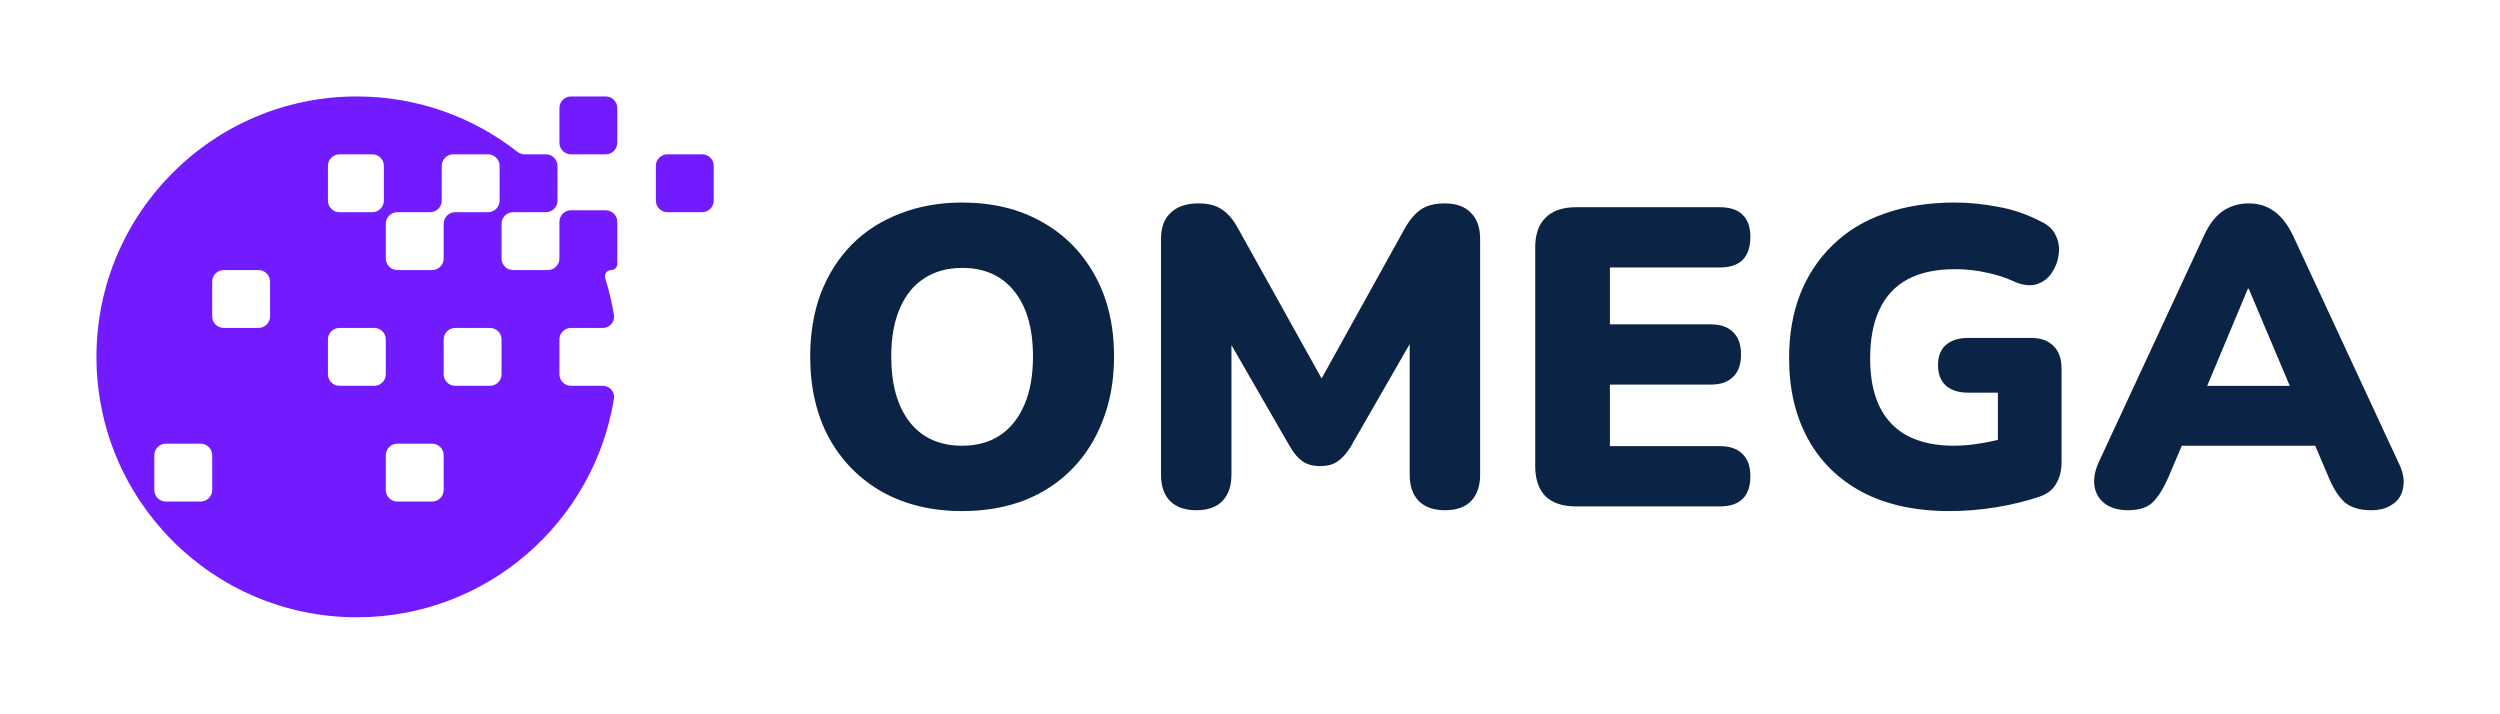
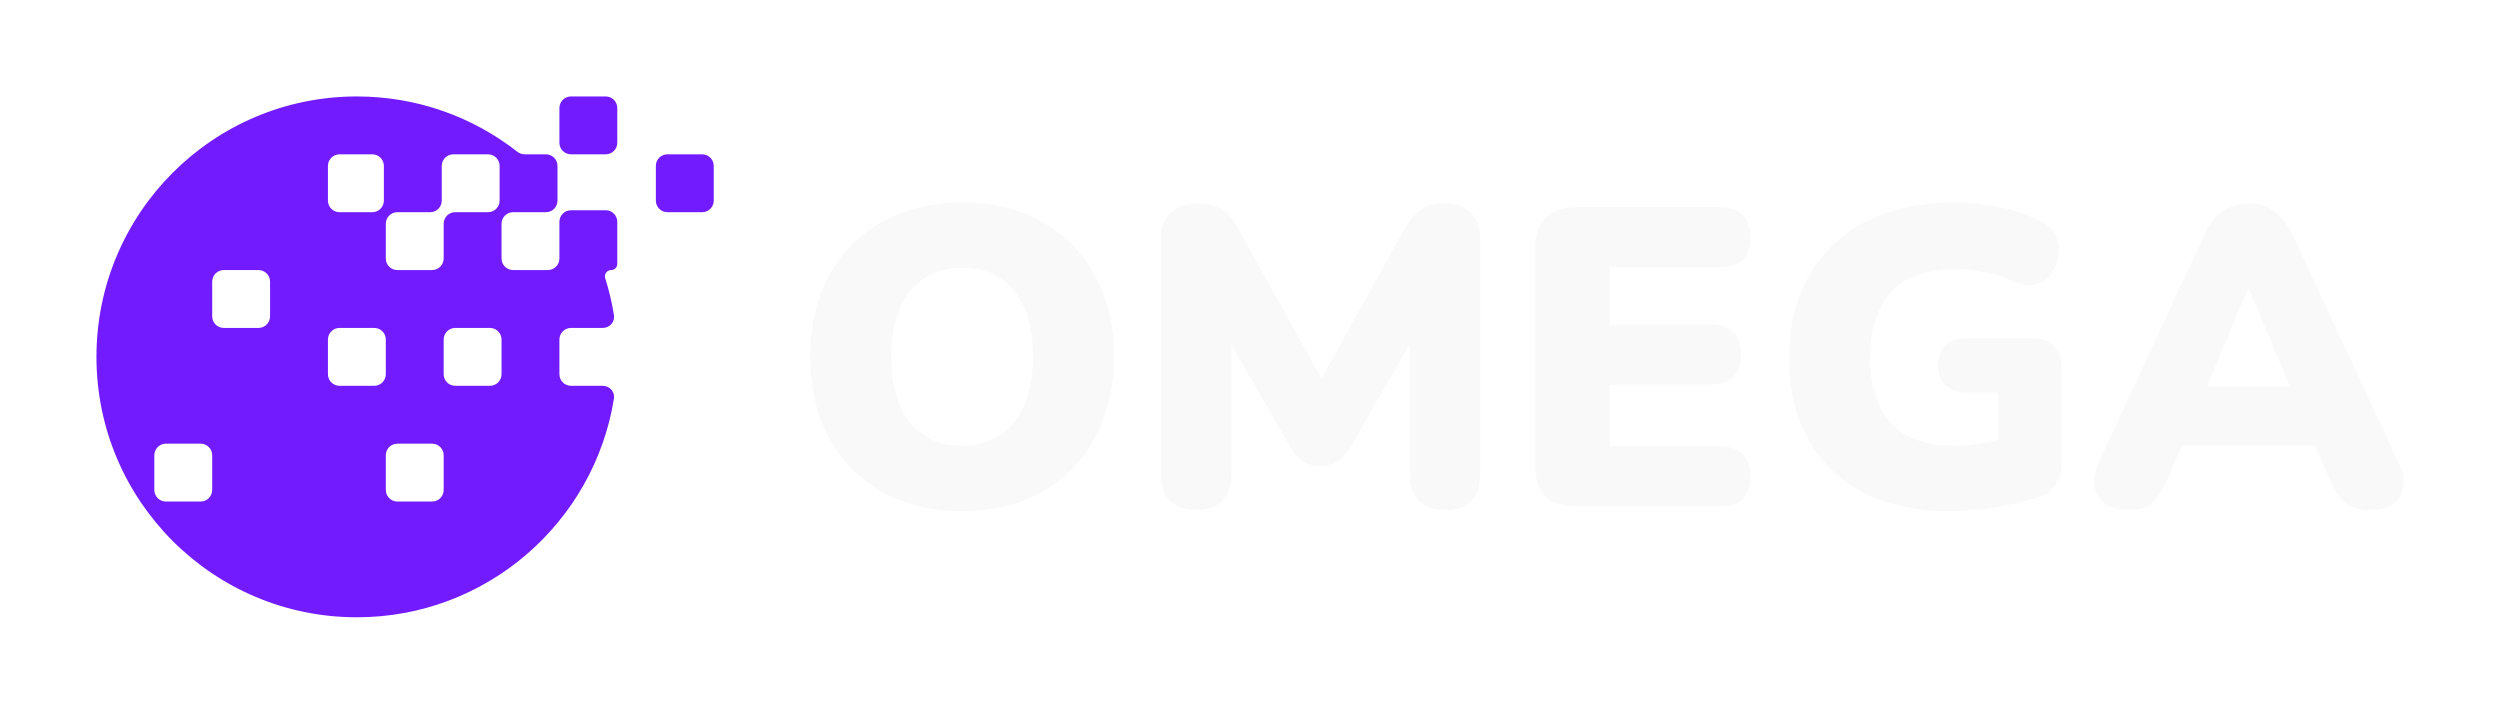
<svg xmlns="http://www.w3.org/2000/svg" width="1296" height="370" viewBox="0 0 1296 370" fill="none">
  <path d="M235 80C231.686 80 229 82.686 229 86V104C229 107.314 226.314 110 223 110H206C202.686 110 200 112.686 200 116V134C200 137.314 202.686 140 206 140H224C227.314 140 230 137.314 230 134V116C230 112.686 232.686 110 236 110H253C256.314 110 259 107.314 259 104V86C259 82.686 256.314 80 253 80H235ZM80 254C80 257.314 82.686 260 86 260H104C107.314 260 110 257.314 110 254V236C110 232.686 107.314 230 104 230H86C82.686 230 80 232.686 80 236V254ZM200 254C200 257.314 202.686 260 206 260H224C227.314 260 230 257.314 230 254V236C230 232.686 227.314 230 224 230H206C202.686 230 200 232.686 200 236V254ZM170 194C170 197.314 172.686 200 176 200H194C197.314 200 200 197.314 200 194V176C200 172.686 197.314 170 194 170H176C172.686 170 170 172.686 170 176V194ZM230 194C230 197.314 232.686 200 236 200H254C257.314 200 260 197.314 260 194V176C260 172.686 257.314 170 254 170H236C232.686 170 230 172.686 230 176V194ZM110 164C110 167.314 112.686 170 116 170H134C137.314 170 140 167.314 140 164V146C140 142.686 137.314 140 134 140H116C112.686 140 110 142.686 110 146V164ZM170 104C170 107.314 172.686 110 176 110H193C196.314 110 199 107.314 199 104V86C199 82.686 196.314 80 193 80H176C172.686 80 170 82.686 170 86V104ZM370 104C370 107.314 367.314 110 364 110H346C342.686 110 340 107.314 340 104V86C340 82.686 342.686 80 346 80H364C367.314 80 370 82.686 370 86V104ZM320 74C320 77.314 317.314 80 314 80H296C292.686 80 290 77.314 290 74V56C290 52.686 292.686 50 296 50H314C317.314 50 320 52.686 320 56V74ZM289 104C289 107.314 286.314 110 283 110H266C262.686 110 260 112.686 260 116V134C260 137.314 262.686 140 266 140H284C287.314 140 290 137.314 290 134V115C290 111.686 292.686 109 296 109H314C317.314 109 320 111.686 320 115V136.818C320 138.575 318.575 140 316.818 140C314.621 140 313.084 142.173 313.745 144.267C315.7 150.451 317.221 156.828 318.273 163.362C318.841 166.891 316.049 170 312.474 170H296C292.686 170 290 172.686 290 176V194C290 197.314 292.686 200 296 200H312.474C316.049 200 318.841 203.111 318.273 206.64C307.917 270.911 252.192 320 185 320C110.442 320 50 259.558 50 185C50 110.442 110.442 50 185 50C216.386 50 245.27 60.712 268.197 78.677C269.279 79.525 270.608 80 271.982 80H283C286.314 80 289 82.686 289 86V104Z" fill="#721BFF" />
-   <path d="M1103.04 264.5C1098.49 264.5 1094.68 263.473 1091.6 261.42C1088.52 259.22 1086.61 256.287 1085.88 252.62C1085.14 248.807 1085.8 244.553 1087.86 239.86L1142.64 121.94C1145.28 116.22 1148.5 112.04 1152.32 109.4C1156.28 106.76 1160.75 105.44 1165.74 105.44C1170.72 105.44 1175.05 106.76 1178.72 109.4C1182.53 112.04 1185.83 116.22 1188.62 121.94L1243.4 239.86C1245.74 244.553 1246.55 248.807 1245.82 252.62C1245.23 256.433 1243.4 259.367 1240.32 261.42C1237.38 263.473 1233.72 264.5 1229.32 264.5C1223.45 264.5 1218.9 263.18 1215.68 260.54C1212.6 257.9 1209.81 253.647 1207.32 247.78L1195.44 219.84L1210.84 231.06H1120.2L1135.82 219.84L1123.94 247.78C1121.3 253.647 1118.58 257.9 1115.8 260.54C1113.01 263.18 1108.76 264.5 1103.04 264.5ZM1165.3 149.66L1139.78 210.6L1133.62 200.04H1197.64L1191.48 210.6L1165.74 149.66H1165.3Z" fill="#0B2344" />
-   <path d="M1010.62 264.94C992.874 264.94 977.768 261.64 965.301 255.04C952.981 248.44 943.594 239.2 937.141 227.32C930.688 215.44 927.461 201.58 927.461 185.74C927.461 173.42 929.368 162.347 933.181 152.52C937.141 142.547 942.788 134.04 950.121 127C957.454 119.813 966.401 114.387 976.961 110.72C987.668 106.907 999.768 105 1013.26 105C1020.59 105 1028.07 105.733 1035.7 107.2C1043.33 108.52 1050.81 111.087 1058.14 114.9C1061.95 116.66 1064.52 119.153 1065.84 122.38C1067.31 125.46 1067.75 128.76 1067.16 132.28C1066.72 135.653 1065.47 138.807 1063.42 141.74C1061.51 144.527 1058.87 146.433 1055.5 147.46C1052.13 148.34 1048.31 147.827 1044.06 145.92C1039.66 143.867 1034.89 142.327 1029.76 141.3C1024.63 140.127 1019.2 139.54 1013.48 139.54C1003.65 139.54 995.441 141.3 988.841 144.82C982.388 148.34 977.548 153.547 974.321 160.44C971.094 167.333 969.481 175.767 969.481 185.74C969.481 200.7 973.148 211.993 980.481 219.62C987.814 227.247 998.668 231.06 1013.04 231.06C1017.44 231.06 1022.21 230.62 1027.34 229.74C1032.62 228.86 1037.9 227.613 1043.18 226L1035.7 241.18V203.56H1020.3C1015.31 203.56 1011.43 202.313 1008.64 199.82C1006 197.327 1004.68 193.807 1004.68 189.26C1004.68 184.713 1006 181.267 1008.64 178.92C1011.43 176.427 1015.31 175.18 1020.3 175.18H1052.86C1057.99 175.18 1061.88 176.573 1064.52 179.36C1067.31 182 1068.7 185.887 1068.7 191.02V239.64C1068.7 244.04 1067.75 247.78 1065.84 250.86C1064.08 253.94 1061.22 256.14 1057.26 257.46C1050.37 259.807 1042.89 261.64 1034.82 262.96C1026.75 264.28 1018.69 264.94 1010.62 264.94Z" fill="#0B2344" />
-   <path d="M816.975 262.52C810.081 262.52 804.801 260.76 801.135 257.24C797.615 253.573 795.854 248.367 795.854 241.62V128.32C795.854 121.573 797.615 116.44 801.135 112.92C804.801 109.253 810.081 107.42 816.975 107.42H891.555C896.835 107.42 900.795 108.74 903.435 111.38C906.075 114.02 907.395 117.833 907.395 122.82C907.395 127.953 906.075 131.913 903.435 134.7C900.795 137.34 896.835 138.66 891.555 138.66H834.574V168.14H886.715C891.848 168.14 895.735 169.46 898.375 172.1C901.161 174.74 902.555 178.627 902.555 183.76C902.555 188.893 901.161 192.78 898.375 195.42C895.735 198.06 891.848 199.38 886.715 199.38H834.574V231.28H891.555C896.835 231.28 900.795 232.673 903.435 235.46C906.075 238.1 907.395 241.913 907.395 246.9C907.395 252.033 906.075 255.92 903.435 258.56C900.795 261.2 896.835 262.52 891.555 262.52H816.975Z" fill="#0B2344" />
-   <path d="M620.121 264.5C614.254 264.5 609.708 262.887 606.481 259.66C603.401 256.433 601.861 251.887 601.861 246.02V123.92C601.861 117.907 603.548 113.36 606.921 110.28C610.294 107.053 615.061 105.44 621.221 105.44C626.354 105.44 630.387 106.467 633.321 108.52C636.401 110.427 639.187 113.653 641.681 118.2L688.981 203.12H681.281L728.361 118.2C731.001 113.653 733.788 110.427 736.721 108.52C739.801 106.467 743.908 105.44 749.041 105.44C754.908 105.44 759.381 107.053 762.461 110.28C765.688 113.36 767.301 117.907 767.301 123.92V246.02C767.301 251.887 765.761 256.433 762.681 259.66C759.601 262.887 755.054 264.5 749.041 264.5C743.174 264.5 738.628 262.887 735.401 259.66C732.321 256.433 730.781 251.887 730.781 246.02V170.34H735.401L699.981 231.94C697.928 235.167 695.728 237.587 693.381 239.2C691.181 240.813 688.174 241.62 684.361 241.62C680.694 241.62 677.688 240.813 675.341 239.2C672.994 237.587 670.867 235.167 668.961 231.94L633.321 170.12H638.381V246.02C638.381 251.887 636.841 256.433 633.761 259.66C630.681 262.887 626.134 264.5 620.121 264.5Z" fill="#0B2344" />
-   <path d="M498.76 264.94C483.067 264.94 469.28 261.64 457.4 255.04C445.52 248.293 436.28 238.907 429.68 226.88C423.227 214.853 420 200.847 420 184.86C420 172.833 421.833 161.907 425.5 152.08C429.313 142.253 434.667 133.82 441.56 126.78C448.6 119.74 456.96 114.387 466.64 110.72C476.32 106.907 487.027 105 498.76 105C514.453 105 528.167 108.3 539.9 114.9C551.78 121.5 561.02 130.813 567.62 142.84C574.22 154.72 577.52 168.727 577.52 184.86C577.52 196.887 575.613 207.813 571.8 217.64C568.133 227.467 562.78 235.973 555.74 243.16C548.847 250.2 540.56 255.627 530.88 259.44C521.2 263.107 510.493 264.94 498.76 264.94ZM498.76 231.06C506.533 231.06 513.133 229.227 518.56 225.56C523.987 221.893 528.167 216.613 531.1 209.72C534.033 202.827 535.5 194.54 535.5 184.86C535.5 170.34 532.273 159.047 525.82 150.98C519.367 142.913 510.347 138.88 498.76 138.88C491.133 138.88 484.533 140.713 478.96 144.38C473.533 147.9 469.353 153.107 466.42 160C463.487 166.747 462.02 175.033 462.02 184.86C462.02 199.38 465.247 210.747 471.7 218.96C478.153 227.027 487.173 231.06 498.76 231.06Z" fill="#0B2344" />
+   <path d="M1103.04 264.5C1098.49 264.5 1094.68 263.473 1091.6 261.42C1088.52 259.22 1086.61 256.287 1085.88 252.62C1085.14 248.807 1085.8 244.553 1087.86 239.86L1142.64 121.94C1145.28 116.22 1148.5 112.04 1152.32 109.4C1156.28 106.76 1160.75 105.44 1165.74 105.44C1170.72 105.44 1175.05 106.76 1178.72 109.4C1182.53 112.04 1185.83 116.22 1188.62 121.94L1243.4 239.86C1245.74 244.553 1246.55 248.807 1245.82 252.62C1245.23 256.433 1243.4 259.367 1240.32 261.42C1237.38 263.473 1233.72 264.5 1229.32 264.5C1223.45 264.5 1218.9 263.18 1215.68 260.54C1212.6 257.9 1209.81 253.647 1207.32 247.78L1195.44 219.84L1210.84 231.06H1120.2L1135.82 219.84L1123.94 247.78C1121.3 253.647 1118.58 257.9 1115.8 260.54C1113.01 263.18 1108.76 264.5 1103.04 264.5ZM1165.3 149.66L1139.78 210.6L1133.62 200.04H1197.64L1191.48 210.6L1165.74 149.66H1165.3Z" fill="#F9F9F9" />
+   <path d="M1010.62 264.94C992.874 264.94 977.768 261.64 965.301 255.04C952.981 248.44 943.594 239.2 937.141 227.32C930.688 215.44 927.461 201.58 927.461 185.74C927.461 173.42 929.368 162.347 933.181 152.52C937.141 142.547 942.788 134.04 950.121 127C957.454 119.813 966.401 114.387 976.961 110.72C987.668 106.907 999.768 105 1013.26 105C1020.59 105 1028.07 105.733 1035.7 107.2C1043.33 108.52 1050.81 111.087 1058.14 114.9C1061.95 116.66 1064.52 119.153 1065.84 122.38C1067.31 125.46 1067.75 128.76 1067.16 132.28C1066.72 135.653 1065.47 138.807 1063.42 141.74C1061.51 144.527 1058.87 146.433 1055.5 147.46C1052.13 148.34 1048.31 147.827 1044.06 145.92C1039.66 143.867 1034.89 142.327 1029.76 141.3C1024.63 140.127 1019.2 139.54 1013.48 139.54C1003.65 139.54 995.441 141.3 988.841 144.82C982.388 148.34 977.548 153.547 974.321 160.44C971.094 167.333 969.481 175.767 969.481 185.74C969.481 200.7 973.148 211.993 980.481 219.62C987.814 227.247 998.668 231.06 1013.04 231.06C1017.44 231.06 1022.21 230.62 1027.34 229.74C1032.62 228.86 1037.9 227.613 1043.18 226L1035.7 241.18V203.56H1020.3C1015.31 203.56 1011.43 202.313 1008.64 199.82C1006 197.327 1004.68 193.807 1004.68 189.26C1004.68 184.713 1006 181.267 1008.64 178.92C1011.43 176.427 1015.31 175.18 1020.3 175.18H1052.86C1057.99 175.18 1061.88 176.573 1064.52 179.36C1067.31 182 1068.7 185.887 1068.7 191.02V239.64C1068.7 244.04 1067.75 247.78 1065.84 250.86C1064.08 253.94 1061.22 256.14 1057.26 257.46C1050.37 259.807 1042.89 261.64 1034.82 262.96C1026.75 264.28 1018.69 264.94 1010.62 264.94Z" fill="#F9F9F9" />
+   <path d="M816.975 262.52C810.081 262.52 804.801 260.76 801.135 257.24C797.615 253.573 795.854 248.367 795.854 241.62V128.32C795.854 121.573 797.615 116.44 801.135 112.92C804.801 109.253 810.081 107.42 816.975 107.42H891.555C896.835 107.42 900.795 108.74 903.435 111.38C906.075 114.02 907.395 117.833 907.395 122.82C907.395 127.953 906.075 131.913 903.435 134.7C900.795 137.34 896.835 138.66 891.555 138.66H834.574V168.14H886.715C891.848 168.14 895.735 169.46 898.375 172.1C901.161 174.74 902.555 178.627 902.555 183.76C902.555 188.893 901.161 192.78 898.375 195.42C895.735 198.06 891.848 199.38 886.715 199.38H834.574V231.28H891.555C896.835 231.28 900.795 232.673 903.435 235.46C906.075 238.1 907.395 241.913 907.395 246.9C907.395 252.033 906.075 255.92 903.435 258.56C900.795 261.2 896.835 262.52 891.555 262.52H816.975Z" fill="#F9F9F9" />
+   <path d="M620.121 264.5C614.254 264.5 609.708 262.887 606.481 259.66C603.401 256.433 601.861 251.887 601.861 246.02V123.92C601.861 117.907 603.548 113.36 606.921 110.28C610.294 107.053 615.061 105.44 621.221 105.44C626.354 105.44 630.387 106.467 633.321 108.52C636.401 110.427 639.187 113.653 641.681 118.2L688.981 203.12H681.281L728.361 118.2C731.001 113.653 733.788 110.427 736.721 108.52C739.801 106.467 743.908 105.44 749.041 105.44C754.908 105.44 759.381 107.053 762.461 110.28C765.688 113.36 767.301 117.907 767.301 123.92V246.02C767.301 251.887 765.761 256.433 762.681 259.66C759.601 262.887 755.054 264.5 749.041 264.5C743.174 264.5 738.628 262.887 735.401 259.66C732.321 256.433 730.781 251.887 730.781 246.02V170.34H735.401L699.981 231.94C697.928 235.167 695.728 237.587 693.381 239.2C691.181 240.813 688.174 241.62 684.361 241.62C680.694 241.62 677.688 240.813 675.341 239.2C672.994 237.587 670.867 235.167 668.961 231.94L633.321 170.12H638.381V246.02C638.381 251.887 636.841 256.433 633.761 259.66C630.681 262.887 626.134 264.5 620.121 264.5Z" fill="#F9F9F9" />
+   <path d="M498.76 264.94C483.067 264.94 469.28 261.64 457.4 255.04C445.52 248.293 436.28 238.907 429.68 226.88C423.227 214.853 420 200.847 420 184.86C420 172.833 421.833 161.907 425.5 152.08C429.313 142.253 434.667 133.82 441.56 126.78C448.6 119.74 456.96 114.387 466.64 110.72C476.32 106.907 487.027 105 498.76 105C514.453 105 528.167 108.3 539.9 114.9C551.78 121.5 561.02 130.813 567.62 142.84C574.22 154.72 577.52 168.727 577.52 184.86C577.52 196.887 575.613 207.813 571.8 217.64C568.133 227.467 562.78 235.973 555.74 243.16C548.847 250.2 540.56 255.627 530.88 259.44C521.2 263.107 510.493 264.94 498.76 264.94ZM498.76 231.06C506.533 231.06 513.133 229.227 518.56 225.56C523.987 221.893 528.167 216.613 531.1 209.72C534.033 202.827 535.5 194.54 535.5 184.86C535.5 170.34 532.273 159.047 525.82 150.98C519.367 142.913 510.347 138.88 498.76 138.88C491.133 138.88 484.533 140.713 478.96 144.38C473.533 147.9 469.353 153.107 466.42 160C463.487 166.747 462.02 175.033 462.02 184.86C462.02 199.38 465.247 210.747 471.7 218.96C478.153 227.027 487.173 231.06 498.76 231.06Z" fill="#F9F9F9" />
</svg>
